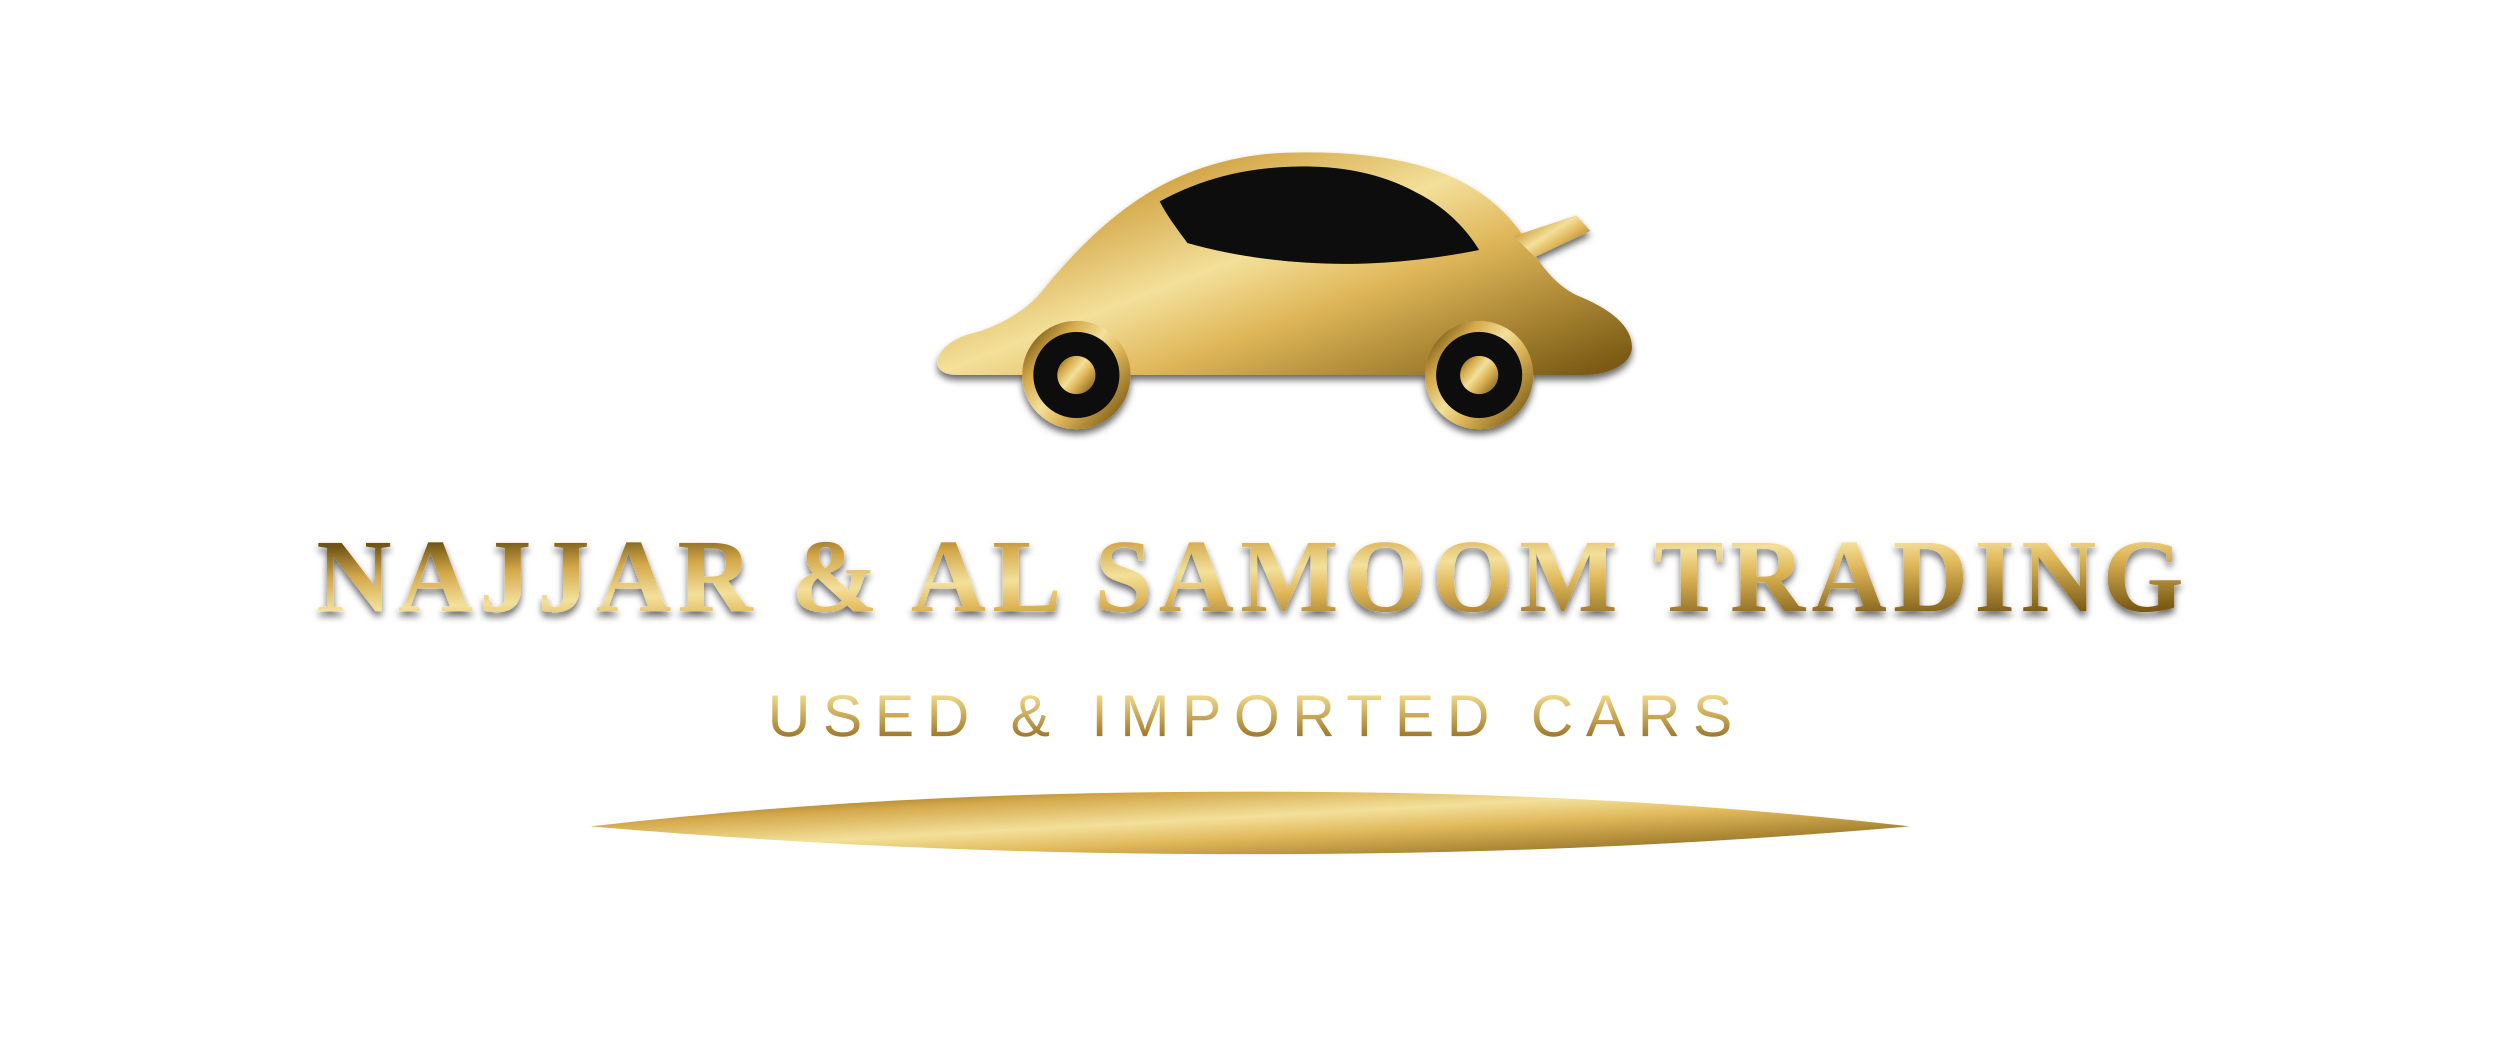
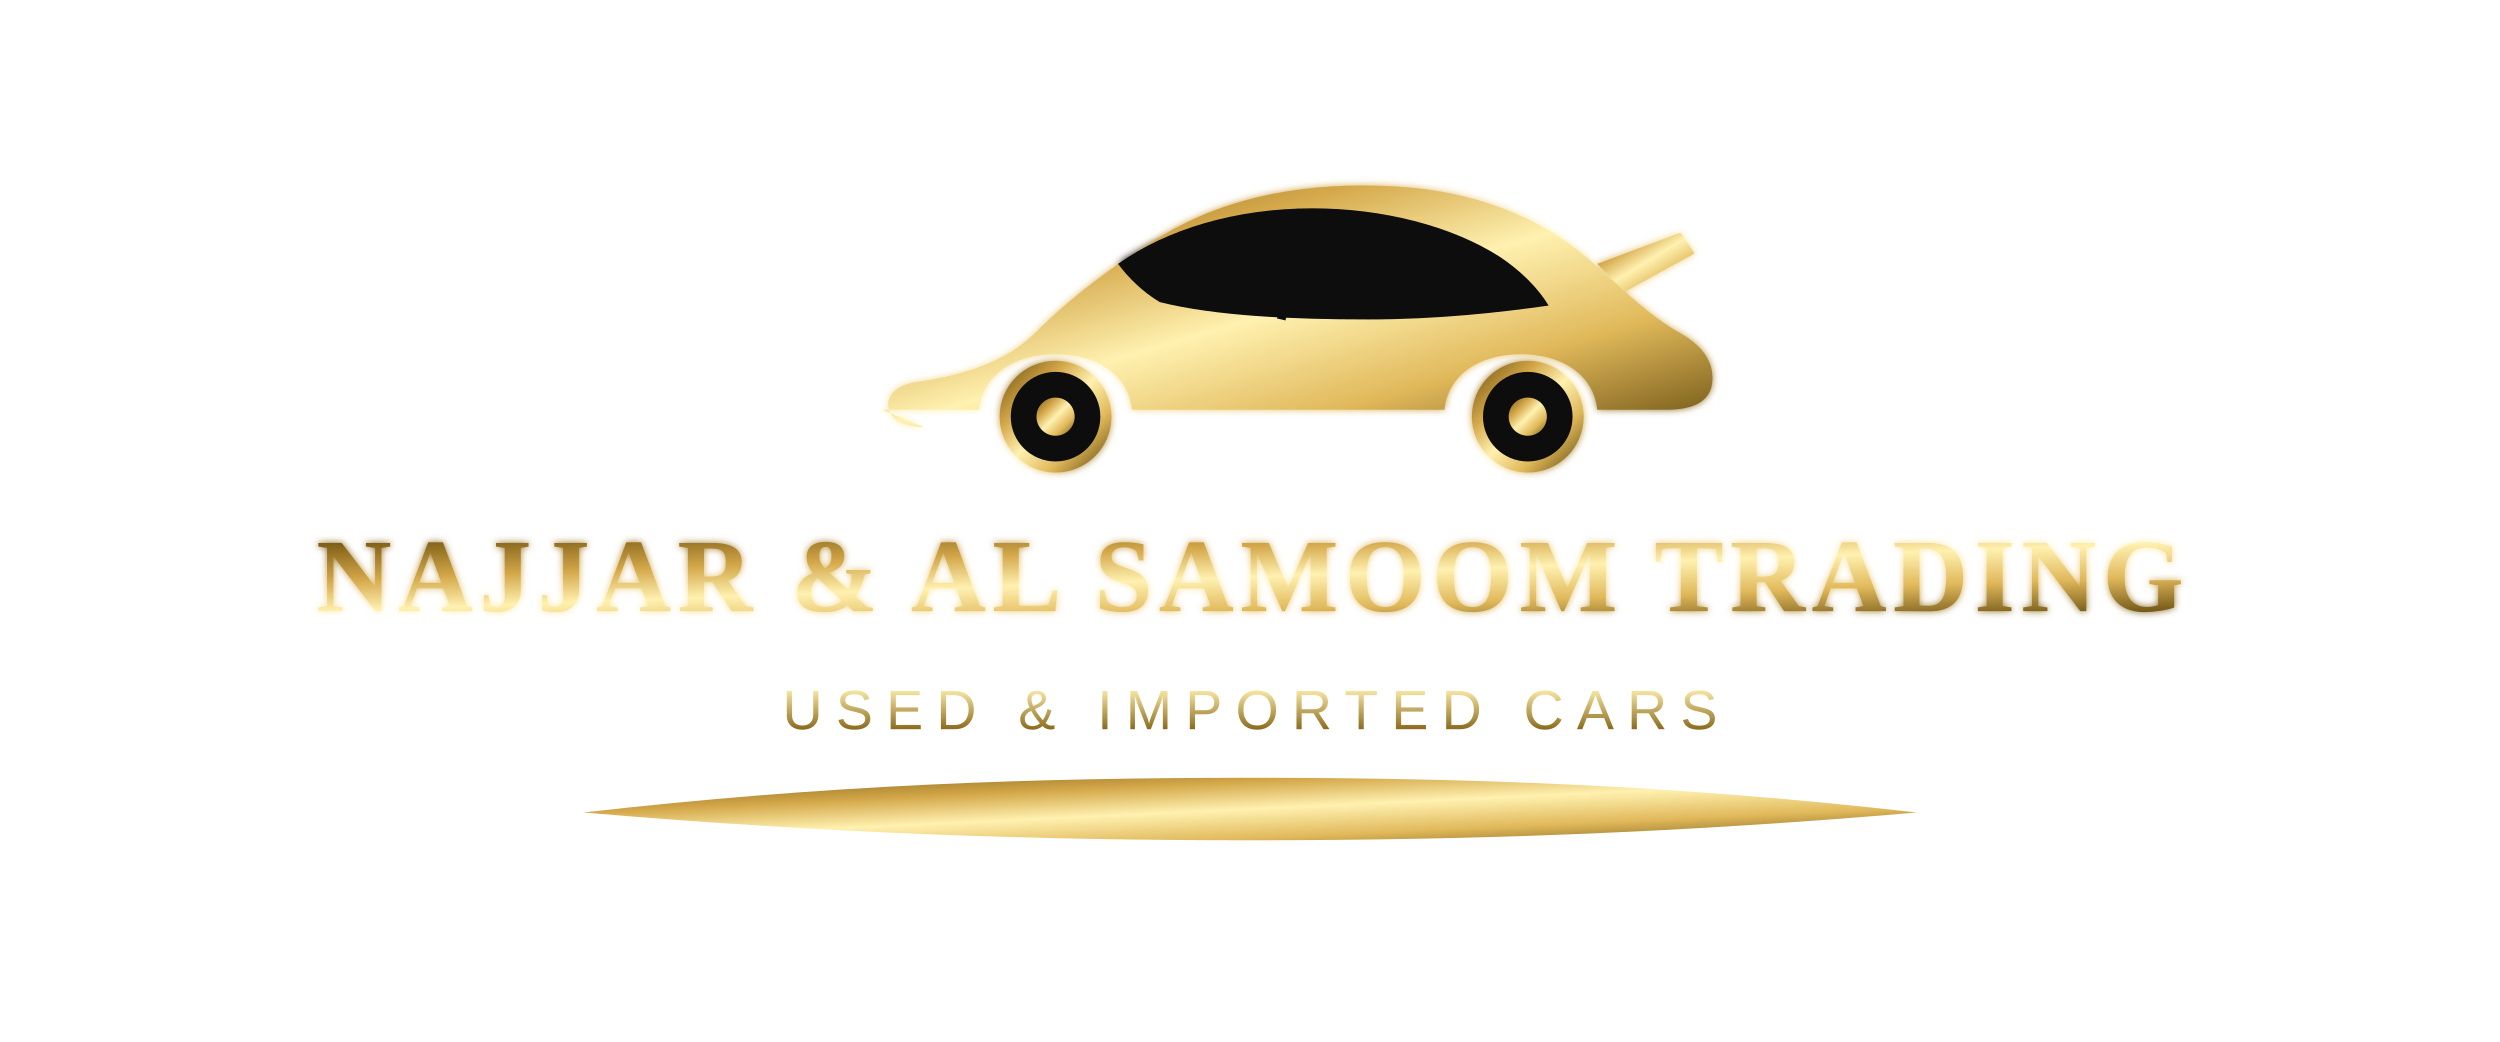
<svg xmlns="http://www.w3.org/2000/svg" viewBox="0 0 720 300" role="img" aria-label="NAJJAR &amp; AL SAMOOM TRADING">
  <defs>
-     <linearGradient id="g" x1="0%" y1="8%" x2="100%" y2="92%">
-       <stop offset="0%" stop-color="#6e5414" />
-       <stop offset="22%" stop-color="#d4a84a" />
-       <stop offset="45%" stop-color="#f3e09a" />
-       <stop offset="62%" stop-color="#e0b85a" />
-       <stop offset="100%" stop-color="#7a5a14" />
+     <linearGradient id="g" x1="0%" y1="0%" x2="100%" y2="100%">
+       <stop offset="0%" stop-color="#7a5a14" />
+       <stop offset="28%" stop-color="#d4a84a" />
+       <stop offset="50%" stop-color="#fff1b0" />
+       <stop offset="74%" stop-color="#e0b85a" />
+       <stop offset="100%" stop-color="#6e5414" />
    </linearGradient>
-     <linearGradient id="g2" x1="0%" y1="0%" x2="0%" y2="100%">
-       <stop offset="0%" stop-color="#f0d98a" />
-       <stop offset="100%" stop-color="#a07828" />
+     <linearGradient id="gEdge" x1="0%" y1="0%" x2="0%" y2="100%">
+       <stop offset="0%" stop-color="#f7e7a4" />
+       <stop offset="100%" stop-color="#8a6a1c" />
    </linearGradient>
-     <filter id="sh" x="-15%" y="-15%" width="130%" height="140%">
-       <feDropShadow dx="0" dy="1.4" stdDeviation="1.1" flood-color="#000" flood-opacity=".6" />
+     <filter id="glow" x="-20%" y="-20%" width="140%" height="140%">
+       <feGaussianBlur stdDeviation="1.1" result="b" />
+       <feMerge>
+         <feMergeNode in="b" />
+         <feMergeNode in="SourceGraphic" />
+       </feMerge>
    </filter>
  </defs>
-   <g stroke="url(#g)" stroke-linecap="round" filter="url(#sh)">
-     <line x1="210" y1="48" x2="268" y2="48" stroke-width="3.4" />
-     <line x1="196" y1="64" x2="266" y2="64" stroke-width="3.4" />
-     <line x1="206" y1="80" x2="260" y2="80" stroke-width="3.4" />
+   <g stroke="url(#g)" stroke-linecap="round" filter="url(#glow)">
+     <line x1="188" y1="56" x2="248" y2="56" stroke-width="3.6" />
+     <line x1="176" y1="72" x2="246" y2="72" stroke-width="3.6" />
+     <line x1="186" y1="88" x2="240" y2="88" stroke-width="3.6" />
  </g>
-   <g transform="translate(268,34)" filter="url(#sh)">
-     <path fill="url(#g)" d="M8,74 L28,74 A14,13.5 0 0 1 56,74 L144,74 A14,13.5 0 0 1 172,74 L188,74 C196,74 202,70.5 202,66 C202,60 196,55 186,51 C180,48 176,43 172,36 C166,26 156,18 142,14 C130,10.5 116,9.5 102,10 C88,10.5 74,14.5 62,22 C50,29.5 40,40 32,50 C28,55 20,60 12,62 C6,63.5 2,67 2,70.5 C2,72.5 4,74 8,74 Z" />
-     <path fill="#0a0a0a" d="M66,24 C78,17.5 90,14.5 104,14 C118,13.5 130,16 140,21.5 C148,25.5 154,31.5 158,38 C148,40 134,42 120,42 C104,42 88,40 74,36 C71,32 68,28 66,24 Z" />
-     <path d="M108,15 L102,41" stroke="#0a0a0a" stroke-width="2.4" fill="none" />
-     <path fill="url(#g)" d="M168,34 L186,28 L190,32.5 L174,40 Z" />
-     <circle cx="42" cy="74" r="14" fill="#0a0a0a" stroke="url(#g)" stroke-width="3.2" />
-     <circle cx="42" cy="74" r="5.5" fill="url(#g)" />
-     <circle cx="158" cy="74" r="14" fill="#0a0a0a" stroke="url(#g)" stroke-width="3.2" />
-     <circle cx="158" cy="74" r="5.5" fill="url(#g)" />
+   <g transform="translate(250,40)" filter="url(#glow)">
+     <path fill="url(#g)" d="M4 78c6 0 18 0 28 0 1-10 10-16 22-16s21 6 22 16h90c1-10 10-16 22-16s21 6 22 16h20c7 0 12-2 13-7 1-6-2-11-9-15-9-5-17-13-25-20C196 24 178 16 156 14c-24-2-48 1-68 12-14 8-28 18-40 30-8 8-20 12-34 14-6 1-9 4-8 8 1 3 4 5 10 5z" />
+     <path fill="#0a0a0a" d="M72 36c14-10 34-16 56-16 20 0 40 5 54 14 6 4 11 9 14 14-14 2-32 4-52 4-22 0-44-1-60-5-5-3-9-7-12-11z" />
+     <path fill="none" stroke="#0a0a0a" stroke-width="2.5" d="M126 22l-7 30" />
+     <path fill="url(#g)" d="M210 36l24-9 4 6-20 11z" />
+     <circle cx="54" cy="80" r="14.5" fill="#0a0a0a" stroke="url(#g)" stroke-width="3.2" />
+     <circle cx="54" cy="80" r="5.5" fill="url(#g)" />
+     <circle cx="190" cy="80" r="14.5" fill="#0a0a0a" stroke="url(#g)" stroke-width="3.2" />
+     <circle cx="190" cy="80" r="5.5" fill="url(#g)" />
  </g>
-   <text x="360" y="176" text-anchor="middle" fill="url(#g)" font-family="Georgia,'Times New Roman',serif" font-size="30" font-weight="700" letter-spacing="1.8" filter="url(#sh)">NAJJAR &amp; AL SAMOOM TRADING</text>
-   <text x="360" y="212" text-anchor="middle" fill="url(#g2)" font-family="Arial,Helvetica,sans-serif" font-size="17" letter-spacing="3.6">USED &amp; IMPORTED CARS</text>
-   <path fill="url(#g)" d="M170,238 C240,230 300,228 360,228 C420,228 480,230 550,238 C480,244 420,246 360,246 C300,246 240,244 170,238 Z" />
+   <text x="360" y="176" text-anchor="middle" fill="url(#g)" font-family="Georgia,'Times New Roman',Times,serif" font-size="30" font-weight="700" letter-spacing="1.8" filter="url(#glow)">NAJJAR &amp; AL SAMOOM TRADING</text>
+   <text x="360" y="210" text-anchor="middle" fill="url(#gEdge)" font-family="Arial,Helvetica,sans-serif" font-size="16" letter-spacing="3.8">USED &amp; IMPORTED CARS</text>
+   <path fill="url(#g)" d="M168 234c70-8 130-10 192-10s122 2 192 10c-70 6-130 8-192 8s-122-2-192-8z" />
</svg>
